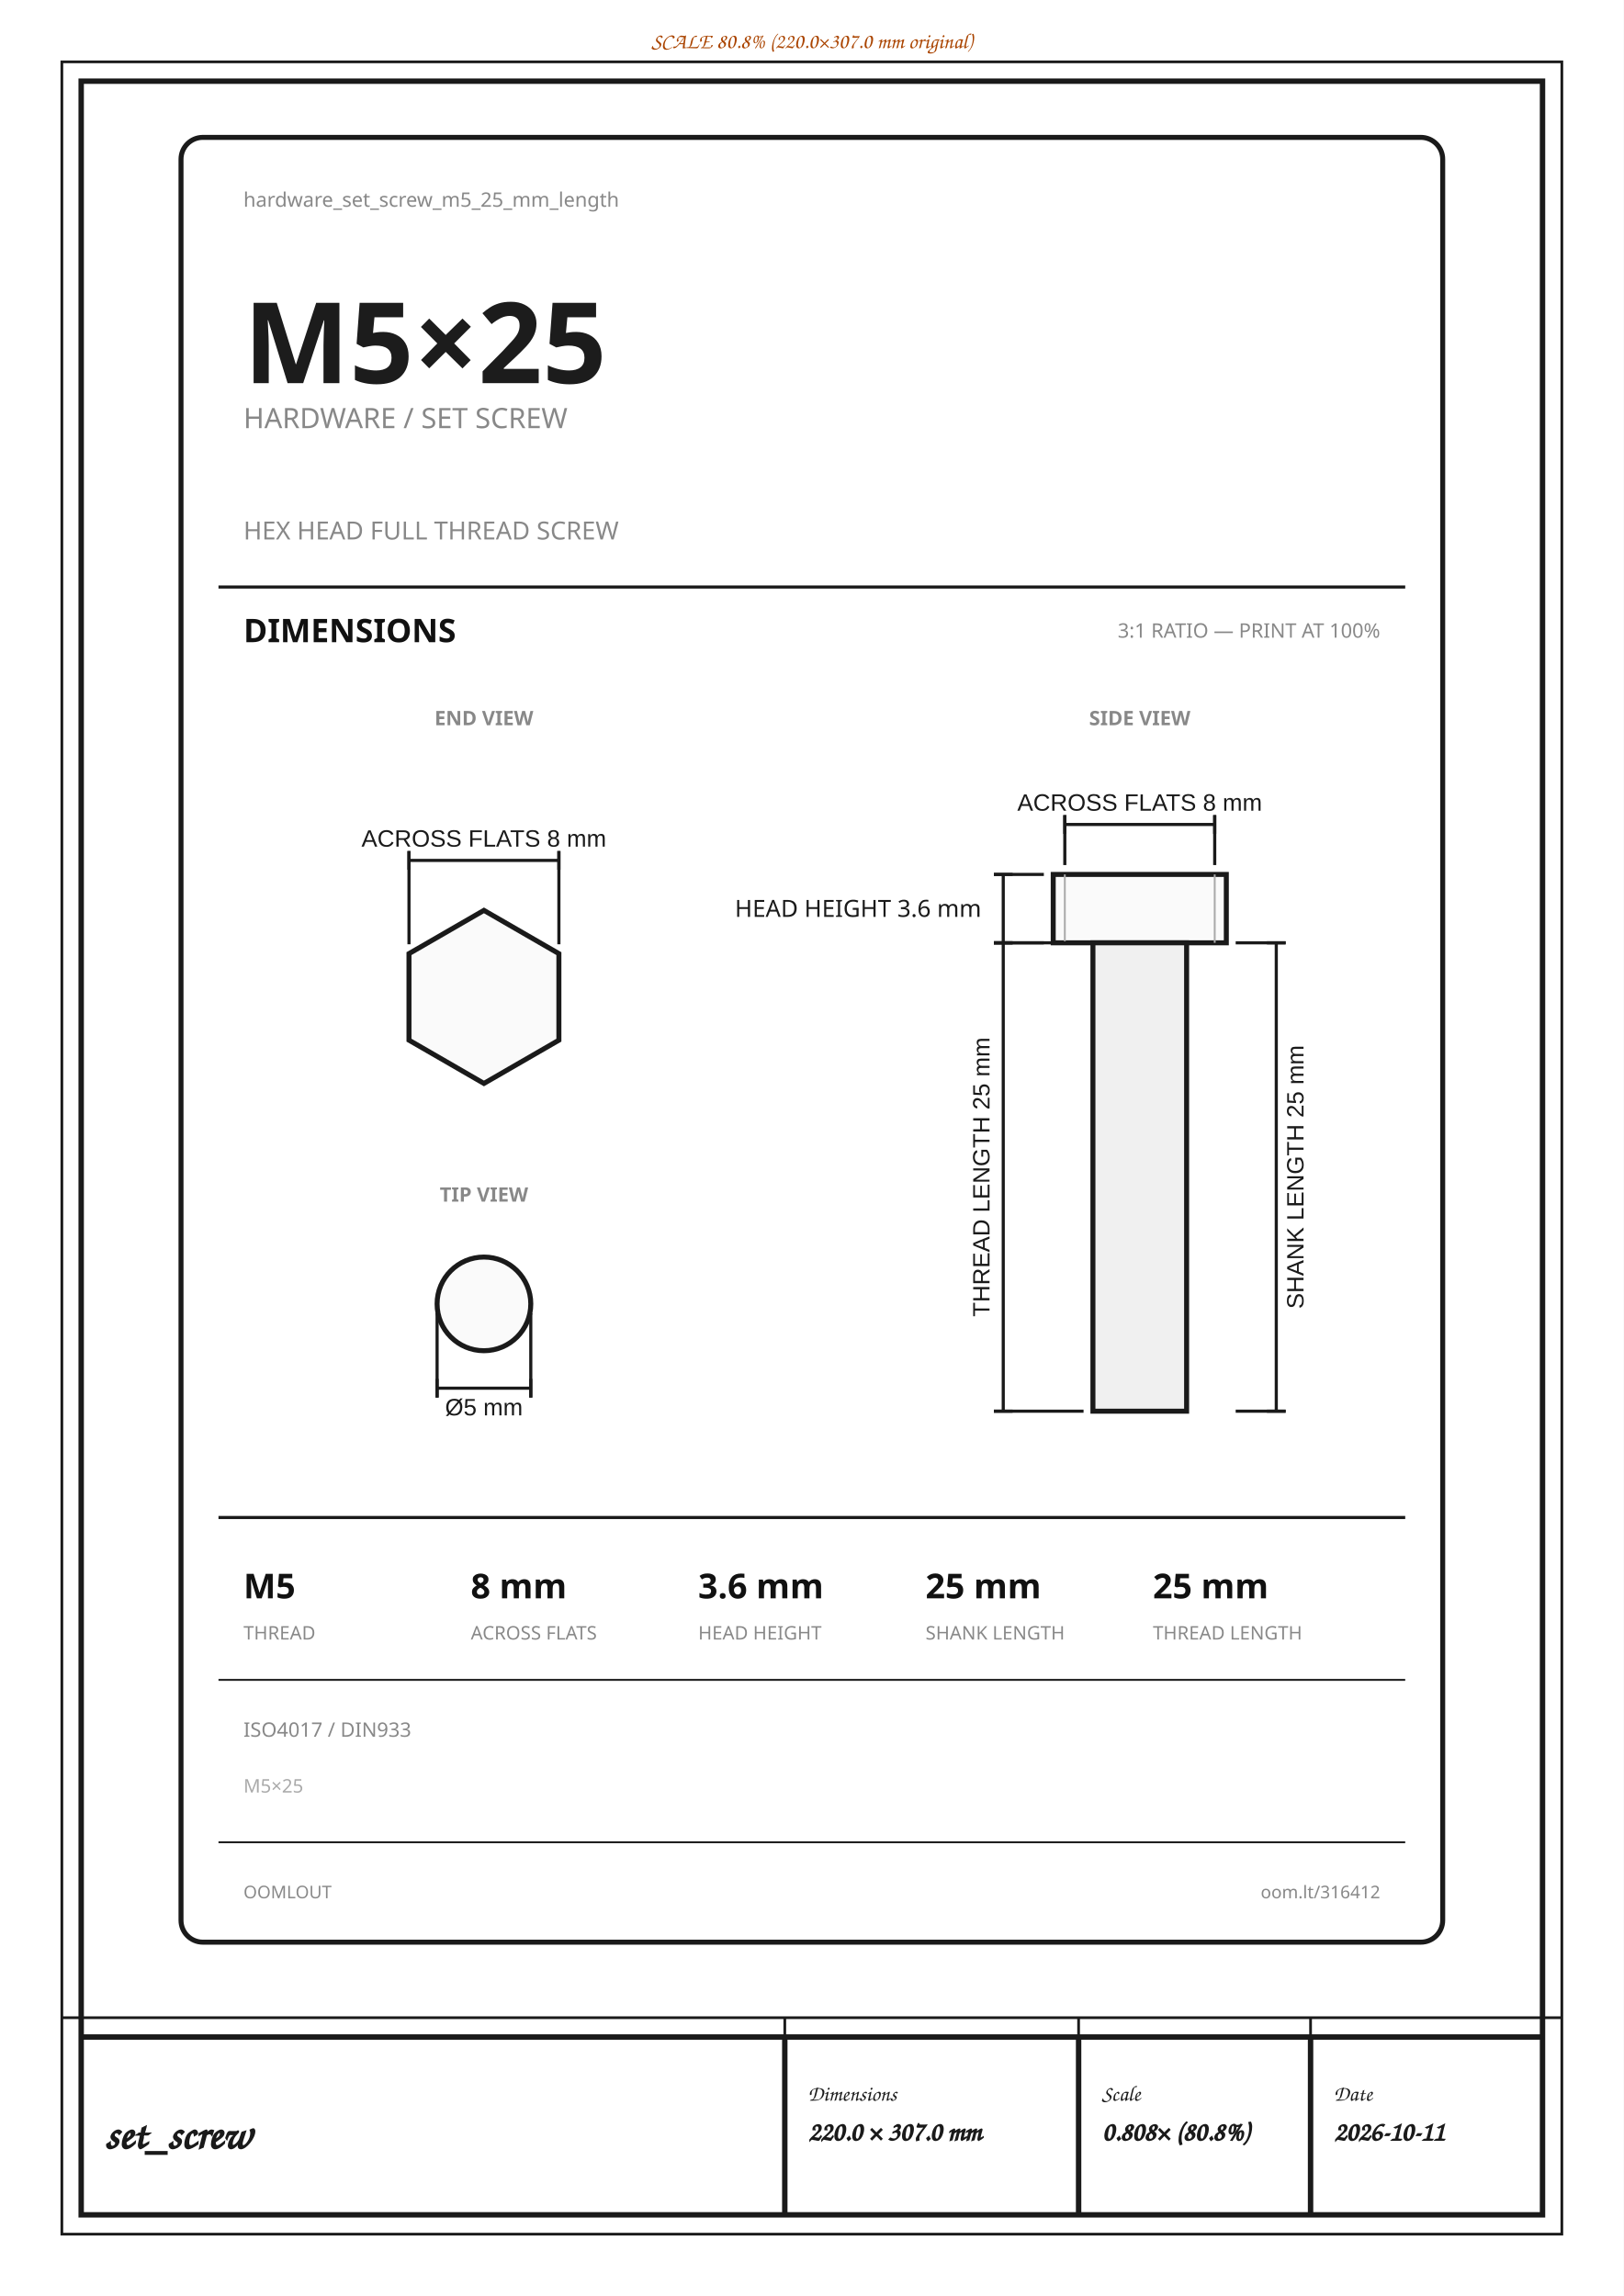
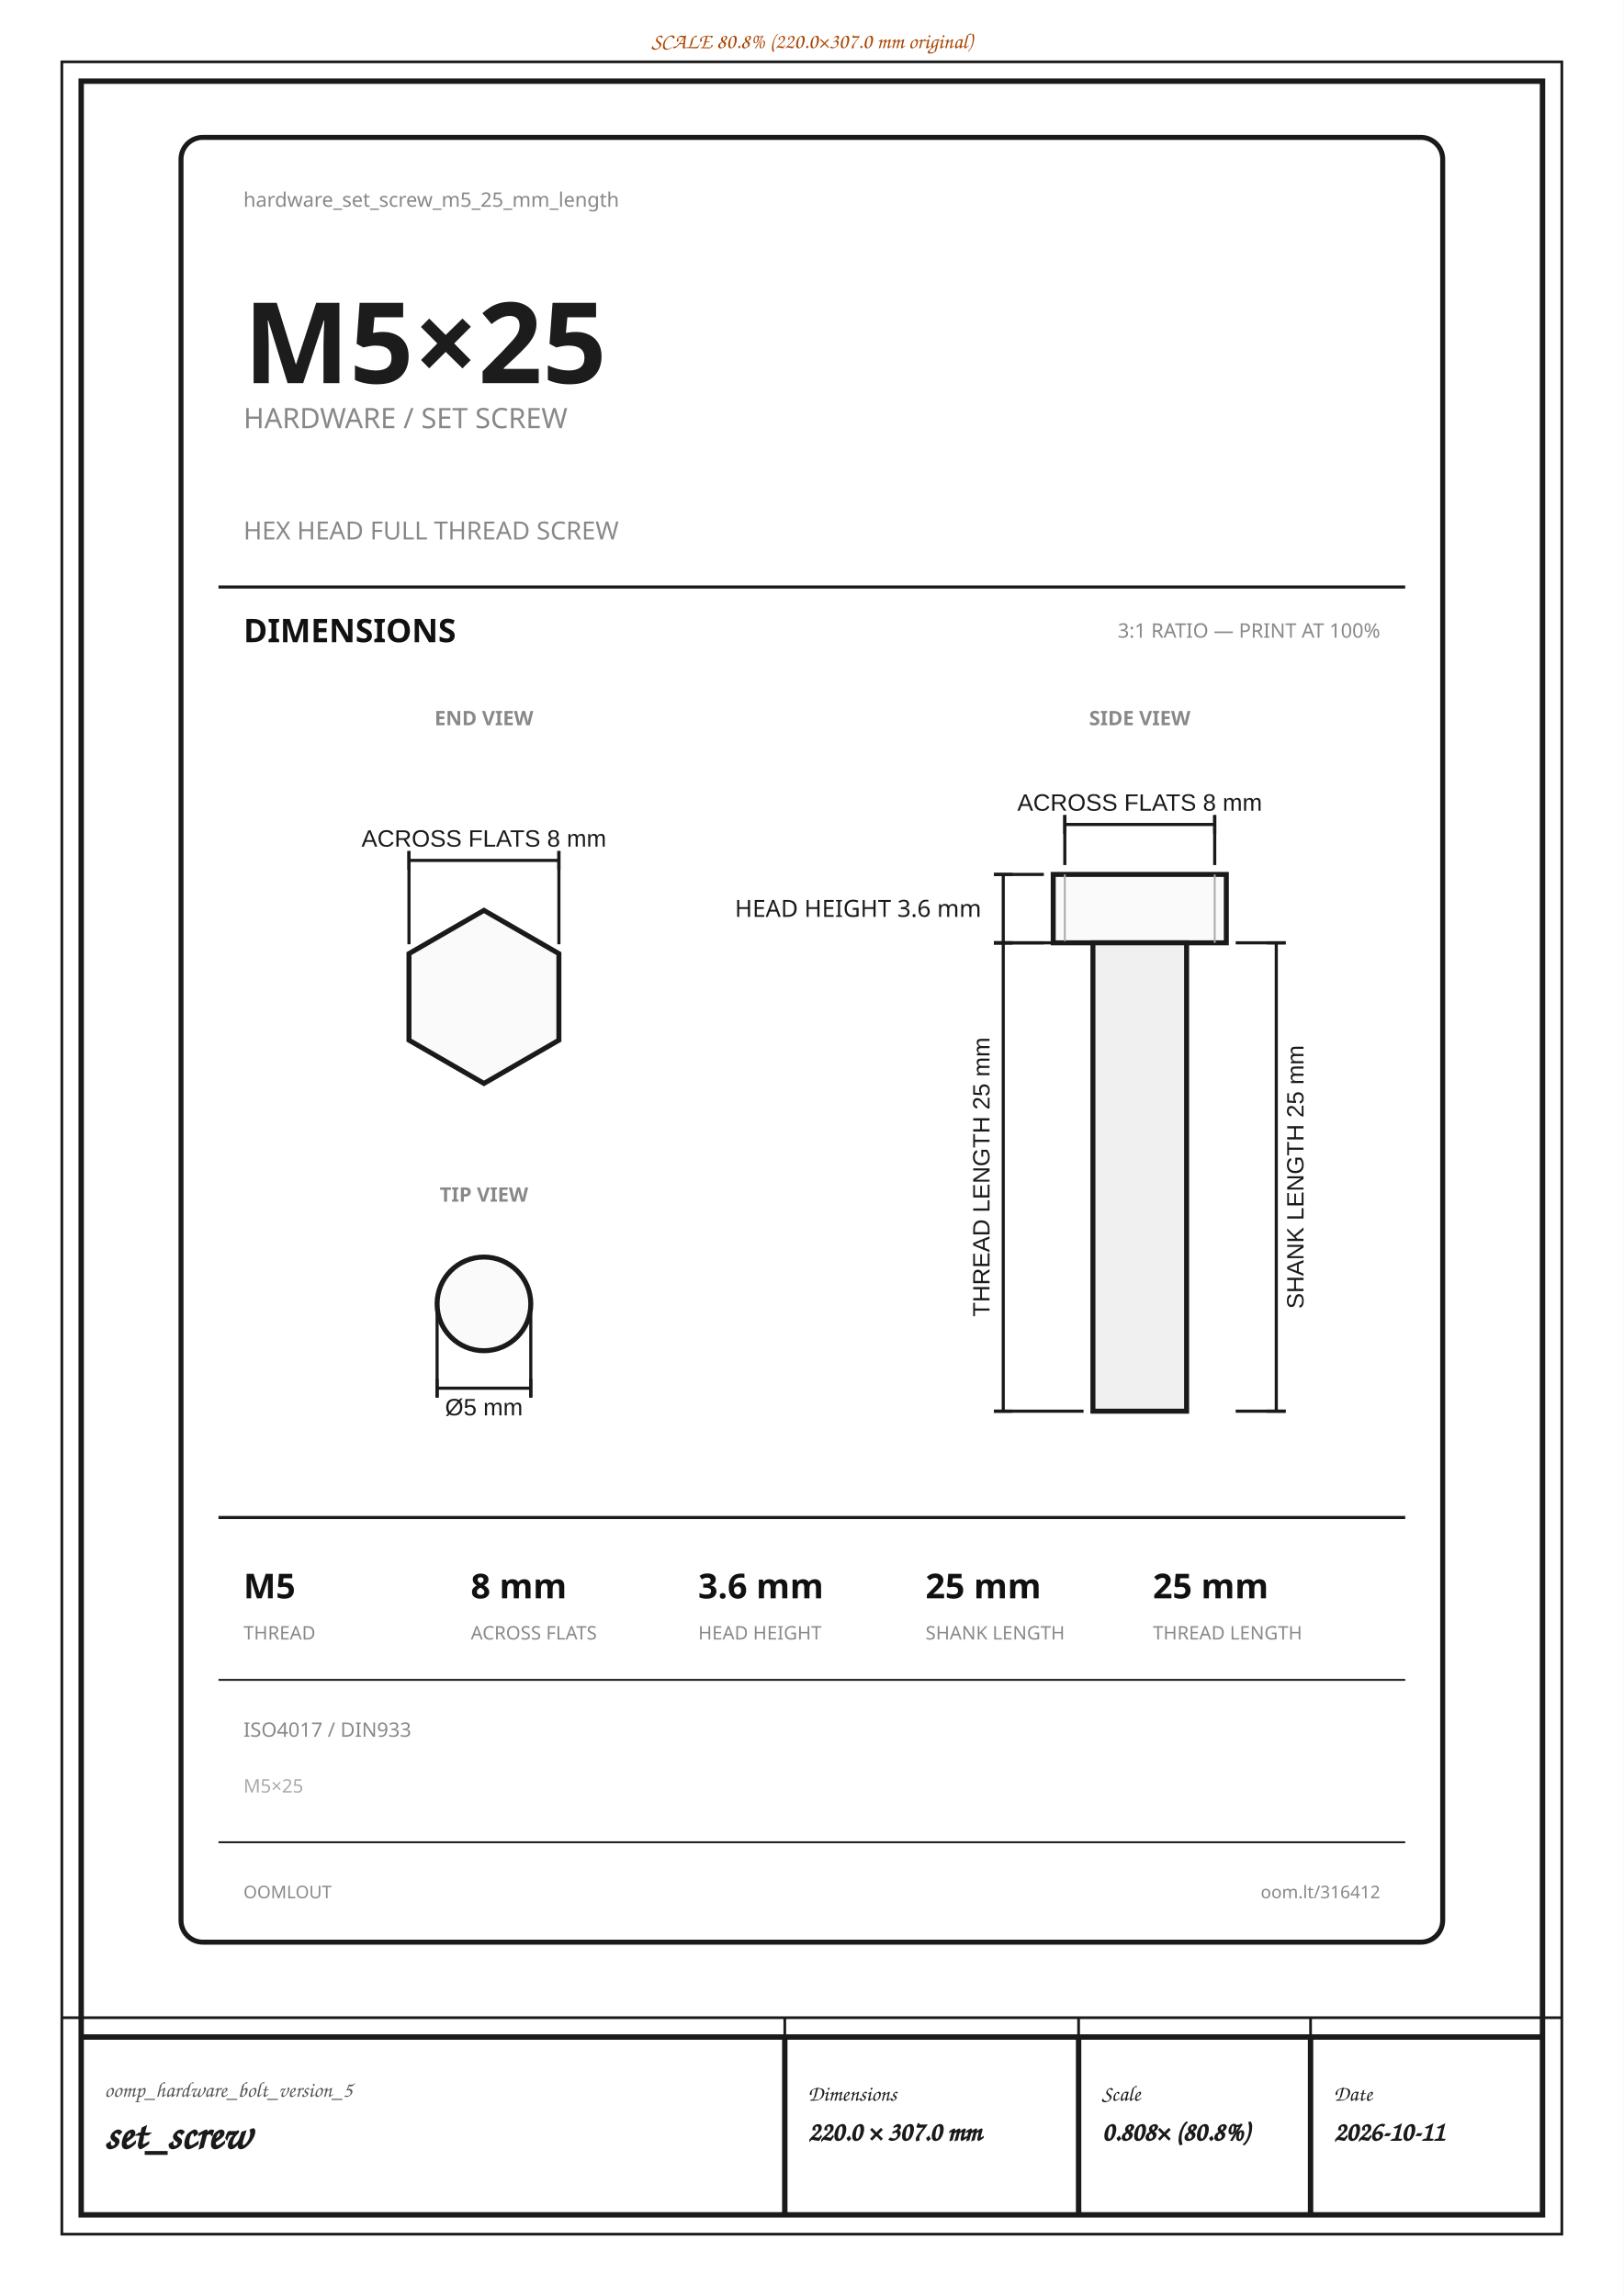
<svg xmlns="http://www.w3.org/2000/svg" width="210mm" height="297mm" viewBox="0 0 210 297">
  <rect x="0" y="0" width="210" height="297" fill="white" stroke="none" />
  <rect x="8" y="8" width="194" height="281" fill="none" stroke="#1A1A1A" stroke-width="0.35" />
  <rect x="10.5" y="10.5" width="189" height="276" fill="none" stroke="#1A1A1A" stroke-width="0.7" />
  <line x1="8" y1="261" x2="202" y2="261" stroke="#1A1A1A" stroke-width="0.35" />
  <line x1="10.5" y1="263.5" x2="199.5" y2="263.5" stroke="#1A1A1A" stroke-width="0.7" />
  <line x1="101.5" y1="261" x2="101.5" y2="286.5" stroke="#1A1A1A" stroke-width="0.35" />
  <line x1="101.5" y1="263.5" x2="101.5" y2="286.5" stroke="#1A1A1A" stroke-width="0.7" />
  <line x1="139.5" y1="261" x2="139.5" y2="286.5" stroke="#1A1A1A" stroke-width="0.35" />
  <line x1="139.5" y1="263.5" x2="139.5" y2="286.5" stroke="#1A1A1A" stroke-width="0.7" />
  <line x1="169.5" y1="261" x2="169.5" y2="286.5" stroke="#1A1A1A" stroke-width="0.35" />
  <line x1="169.5" y1="263.5" x2="169.5" y2="286.5" stroke="#1A1A1A" stroke-width="0.7" />
+   <text x="13.5" y="270.5" font-family="Swis721 Blk BT, comic sans ms" font-size="2.8" font-weight="normal" text-anchor="start" dominant-baseline="middle" fill="#555555" textLength="85" lengthAdjust="spacingAndGlyphs">oomp_hardware_bolt_version_5</text>
  <text x="13.5" y="276.5" font-family="Swis721 Blk BT, comic sans ms" font-size="5.5" font-weight="bold" text-anchor="start" dominant-baseline="middle" fill="#1A1A1A" textLength="85" lengthAdjust="spacingAndGlyphs">set_screw</text>
  <text x="104.5" y="271" font-family="Swis721 Blk BT, comic sans ms" font-size="2.8" font-weight="normal" text-anchor="start" dominant-baseline="middle" fill="#1A1A1A">Dimensions</text>
  <text x="104.5" y="276" font-family="Swis721 Blk BT, comic sans ms" font-size="3.5" font-weight="bold" text-anchor="start" dominant-baseline="middle" fill="#1A1A1A">220.0 × 307.0 mm</text>
  <text x="142.5" y="271" font-family="Swis721 Blk BT, comic sans ms" font-size="2.8" font-weight="normal" text-anchor="start" dominant-baseline="middle" fill="#1A1A1A">Scale</text>
  <text x="142.5" y="276" font-family="Swis721 Blk BT, comic sans ms" font-size="3.5" font-weight="bold" text-anchor="start" dominant-baseline="middle" fill="#1A1A1A">0.808× (80.8%)</text>
  <text x="172.5" y="271" font-family="Swis721 Blk BT, comic sans ms" font-size="2.8" font-weight="normal" text-anchor="start" dominant-baseline="middle" fill="#1A1A1A">Date</text>
  <text x="172.5" y="276" font-family="Swis721 Blk BT, comic sans ms" font-size="3.5" font-weight="bold" text-anchor="start" dominant-baseline="middle" fill="#1A1A1A">2026-10-11</text>
  <text x="105" y="5.5" font-family="Swis721 Blk BT, comic sans ms" font-size="2.8" font-weight="normal" text-anchor="middle" dominant-baseline="middle" fill="#AA4400">SCALE 80.8%  (220.0×307.0 mm original)</text>
  <g transform="translate(16.1401,10.5) scale(0.807818)">
    <rect x="5" y="5" width="210" height="297" fill="#ffffff" stroke="none" />
    <rect x="9" y="9" width="202" height="289" rx="3.5" ry="3.5" fill="none" stroke="#1A1A1A" stroke-width="0.8" />
    <text x="19" y="19" font-family="sans-serif" font-size="3.2" text-anchor="start" dominant-baseline="middle" fill="#888888">hardware_set_screw_m5_25_mm_length</text>
    <text x="19" y="42" font-family="sans-serif" font-size="18" font-weight="bold" text-anchor="start" dominant-baseline="middle" fill="#1C1C1C">M5×25</text>
    <text x="19" y="54" font-family="sans-serif" font-size="4.5" text-anchor="start" dominant-baseline="middle" fill="#888888">HARDWARE / SET SCREW</text>
    <text x="19" y="72" font-family="sans-serif" font-size="4" text-anchor="start" dominant-baseline="middle" fill="#888888">HEX HEAD FULL THREAD SCREW</text>
    <line x1="15" y1="81" x2="205" y2="81" fill="#333333" stroke="#1A1A1A" stroke-width="0.5" />
    <text x="19" y="88" font-family="sans-serif" font-size="5.2" font-weight="bold" text-anchor="start" dominant-baseline="middle" fill="#111111">DIMENSIONS</text>
    <text x="201" y="88" font-family="sans-serif" font-size="3.2" text-anchor="end" dominant-baseline="middle" fill="#888888">3:1 RATIO  —  PRINT AT 100%</text>
    <text x="57.5" y="102" font-family="sans-serif" font-size="3.2" font-weight="bold" text-anchor="middle" dominant-baseline="middle" fill="#888888">END VIEW</text>
    <text x="162.5" y="102" font-family="sans-serif" font-size="3.2" font-weight="bold" text-anchor="middle" dominant-baseline="middle" fill="#888888">SIDE VIEW</text>
    <polygon points="57.5,132.78 45.5,139.708 45.5,153.564 57.5,160.492 69.5,153.564 69.5,139.708" fill="#FAFAFA" stroke="#1A1A1A" stroke-width="0.8" />
    <line x1="45.5" y1="138.208" x2="45.5" y2="123.279" fill="#1A1A1A" stroke="#1A1A1A" stroke-width="0.5" />
    <line x1="69.5" y1="138.208" x2="69.5" y2="123.279" fill="#1A1A1A" stroke="#1A1A1A" stroke-width="0.5" />
    <line x1="45.5" y1="124.779" x2="69.5" y2="124.779" fill="#1A1A1A" stroke="#1A1A1A" stroke-width="0.5" />
    <line x1="45.5" y1="126.279" x2="45.5" y2="123.279" fill="#1A1A1A" stroke="#1A1A1A" stroke-width="0.5" />
    <line x1="69.5" y1="126.279" x2="69.5" y2="123.279" fill="#1A1A1A" stroke="#1A1A1A" stroke-width="0.5" />
    <text x="57.5" y="121.499" font-family="Arial, Helvetica, sans-serif" font-size="3.8" text-anchor="middle" dominant-baseline="middle" fill="#1A1A1A">ACROSS FLATS  8 mm</text>
    <text x="57.5" y="178.292" font-family="sans-serif" font-size="3.2" font-weight="bold" text-anchor="middle" dominant-baseline="middle" fill="#888888">TIP VIEW</text>
    <circle cx="57.5" cy="195.792" r="7.5" fill="#FAFAFA" stroke="#1A1A1A" stroke-width="0.8" />
    <line x1="50" y1="197.292" x2="50" y2="210.792" fill="#1A1A1A" stroke="#1A1A1A" stroke-width="0.5" />
    <line x1="65" y1="197.292" x2="65" y2="210.792" fill="#1A1A1A" stroke="#1A1A1A" stroke-width="0.5" />
    <line x1="50" y1="209.292" x2="65" y2="209.292" fill="#1A1A1A" stroke="#1A1A1A" stroke-width="0.5" />
    <line x1="50" y1="210.792" x2="50" y2="207.792" fill="#1A1A1A" stroke="#1A1A1A" stroke-width="0.5" />
    <line x1="65" y1="210.792" x2="65" y2="207.792" fill="#1A1A1A" stroke="#1A1A1A" stroke-width="0.5" />
    <text x="57.5" y="212.572" font-family="Arial, Helvetica, sans-serif" font-size="3.8" text-anchor="middle" dominant-baseline="middle" fill="#1A1A1A">Ø5 mm</text>
    <rect x="148.644" y="127.025" width="27.713" height="10.95" fill="#FAFAFA" stroke="#1A1A1A" stroke-width="0.8" />
    <line x1="150.5" y1="137.975" x2="150.5" y2="127.025" fill="#333333" stroke="#AAAAAA" stroke-width="0.3" />
    <line x1="174.5" y1="137.975" x2="174.5" y2="127.025" fill="#333333" stroke="#AAAAAA" stroke-width="0.3" />
    <rect x="155" y="137.975" width="15" height="75" fill="#F0F0F0" stroke="#1A1A1A" stroke-width="0.8" />
    <line x1="150.5" y1="125.525" x2="150.5" y2="117.525" fill="#1A1A1A" stroke="#1A1A1A" stroke-width="0.5" />
    <line x1="174.5" y1="125.525" x2="174.5" y2="117.525" fill="#1A1A1A" stroke="#1A1A1A" stroke-width="0.5" />
    <line x1="150.5" y1="119.025" x2="174.5" y2="119.025" fill="#1A1A1A" stroke="#1A1A1A" stroke-width="0.5" />
    <line x1="150.5" y1="120.525" x2="150.5" y2="117.525" fill="#1A1A1A" stroke="#1A1A1A" stroke-width="0.5" />
    <line x1="174.5" y1="120.525" x2="174.5" y2="117.525" fill="#1A1A1A" stroke="#1A1A1A" stroke-width="0.5" />
    <text x="162.5" y="115.745" font-family="Arial, Helvetica, sans-serif" font-size="3.8" text-anchor="middle" dominant-baseline="middle" fill="#1A1A1A">ACROSS FLATS  8 mm</text>
    <line x1="147.144" y1="137.975" x2="139.144" y2="137.975" fill="#333333" stroke="#1A1A1A" stroke-width="0.5" />
    <line x1="139.144" y1="137.975" x2="142.144" y2="137.975" fill="#333333" stroke="#1A1A1A" stroke-width="0.5" />
    <line x1="147.144" y1="127.025" x2="139.144" y2="127.025" fill="#333333" stroke="#1A1A1A" stroke-width="0.5" />
    <line x1="139.144" y1="127.025" x2="142.144" y2="127.025" fill="#333333" stroke="#1A1A1A" stroke-width="0.5" />
    <line x1="140.644" y1="137.975" x2="140.644" y2="127.025" fill="#333333" stroke="#1A1A1A" stroke-width="0.5" />
    <text x="137.144" y="132.5" font-family="sans-serif" font-size="3.8" text-anchor="end" dominant-baseline="middle" fill="#1A1A1A">HEAD HEIGHT  3.6 mm</text>
    <line x1="177.856" y1="212.975" x2="185.856" y2="212.975" fill="#1A1A1A" stroke="#1A1A1A" stroke-width="0.5" />
    <line x1="177.856" y1="137.975" x2="185.856" y2="137.975" fill="#1A1A1A" stroke="#1A1A1A" stroke-width="0.5" />
    <line x1="184.356" y1="212.975" x2="184.356" y2="137.975" fill="#1A1A1A" stroke="#1A1A1A" stroke-width="0.5" />
    <line x1="182.856" y1="212.975" x2="185.856" y2="212.975" fill="#1A1A1A" stroke="#1A1A1A" stroke-width="0.5" />
    <line x1="182.856" y1="137.975" x2="185.856" y2="137.975" fill="#1A1A1A" stroke="#1A1A1A" stroke-width="0.5" />
    <text x="187.636" y="175.475" font-family="Arial, Helvetica, sans-serif" font-size="3.8" text-anchor="middle" dominant-baseline="middle" fill="#1A1A1A" transform="rotate(-90.000,187.6364,175.475)">SHANK LENGTH  25 mm</text>
    <line x1="153.5" y1="212.975" x2="139.144" y2="212.975" fill="#1A1A1A" stroke="#1A1A1A" stroke-width="0.5" />
    <line x1="153.5" y1="137.975" x2="139.144" y2="137.975" fill="#1A1A1A" stroke="#1A1A1A" stroke-width="0.5" />
    <line x1="140.644" y1="212.975" x2="140.644" y2="137.975" fill="#1A1A1A" stroke="#1A1A1A" stroke-width="0.5" />
    <line x1="139.144" y1="212.975" x2="142.144" y2="212.975" fill="#1A1A1A" stroke="#1A1A1A" stroke-width="0.5" />
    <line x1="139.144" y1="137.975" x2="142.144" y2="137.975" fill="#1A1A1A" stroke="#1A1A1A" stroke-width="0.5" />
    <text x="137.364" y="175.475" font-family="Arial, Helvetica, sans-serif" font-size="3.8" text-anchor="middle" dominant-baseline="middle" fill="#1A1A1A" transform="rotate(-90.000,137.3636,175.475)">THREAD LENGTH  25 mm</text>
    <line x1="15" y1="230" x2="205" y2="230" fill="#333333" stroke="#1A1A1A" stroke-width="0.5" />
    <text x="19" y="241" font-family="sans-serif" font-size="5.5" font-weight="bold" text-anchor="start" dominant-baseline="middle" fill="#111111">M5</text>
    <text x="19" y="248.5" font-family="sans-serif" font-size="3" text-anchor="start" dominant-baseline="middle" fill="#888888">THREAD</text>
    <text x="55.4" y="241" font-family="sans-serif" font-size="5.5" font-weight="bold" text-anchor="start" dominant-baseline="middle" fill="#111111">8 mm</text>
    <text x="55.4" y="248.5" font-family="sans-serif" font-size="3" text-anchor="start" dominant-baseline="middle" fill="#888888">ACROSS FLATS</text>
    <text x="91.8" y="241" font-family="sans-serif" font-size="5.5" font-weight="bold" text-anchor="start" dominant-baseline="middle" fill="#111111">3.6 mm</text>
    <text x="91.8" y="248.5" font-family="sans-serif" font-size="3" text-anchor="start" dominant-baseline="middle" fill="#888888">HEAD HEIGHT</text>
    <text x="128.2" y="241" font-family="sans-serif" font-size="5.5" font-weight="bold" text-anchor="start" dominant-baseline="middle" fill="#111111">25 mm</text>
    <text x="128.2" y="248.5" font-family="sans-serif" font-size="3" text-anchor="start" dominant-baseline="middle" fill="#888888">SHANK LENGTH</text>
    <text x="164.6" y="241" font-family="sans-serif" font-size="5.5" font-weight="bold" text-anchor="start" dominant-baseline="middle" fill="#111111">25 mm</text>
    <text x="164.6" y="248.5" font-family="sans-serif" font-size="3" text-anchor="start" dominant-baseline="middle" fill="#888888">THREAD LENGTH</text>
    <line x1="15" y1="256" x2="205" y2="256" fill="#333333" stroke="#1A1A1A" stroke-width="0.3" />
    <text x="19" y="264" font-family="sans-serif" font-size="3.2" text-anchor="start" dominant-baseline="middle" fill="#888888">ISO4017 / DIN933</text>
    <text x="19" y="273" font-family="sans-serif" font-size="3" text-anchor="start" dominant-baseline="middle" fill="#aaaaaa">M5×25</text>
    <line x1="15" y1="282" x2="205" y2="282" fill="#333333" stroke="#1A1A1A" stroke-width="0.3" />
    <text x="19" y="290" font-family="sans-serif" font-size="2.8" text-anchor="start" dominant-baseline="middle" fill="#888888">OOMLOUT</text>
    <text x="201" y="290" font-family="sans-serif" font-size="2.8" text-anchor="end" dominant-baseline="middle" fill="#888888">oom.lt/316412</text>
  </g>
</svg>
